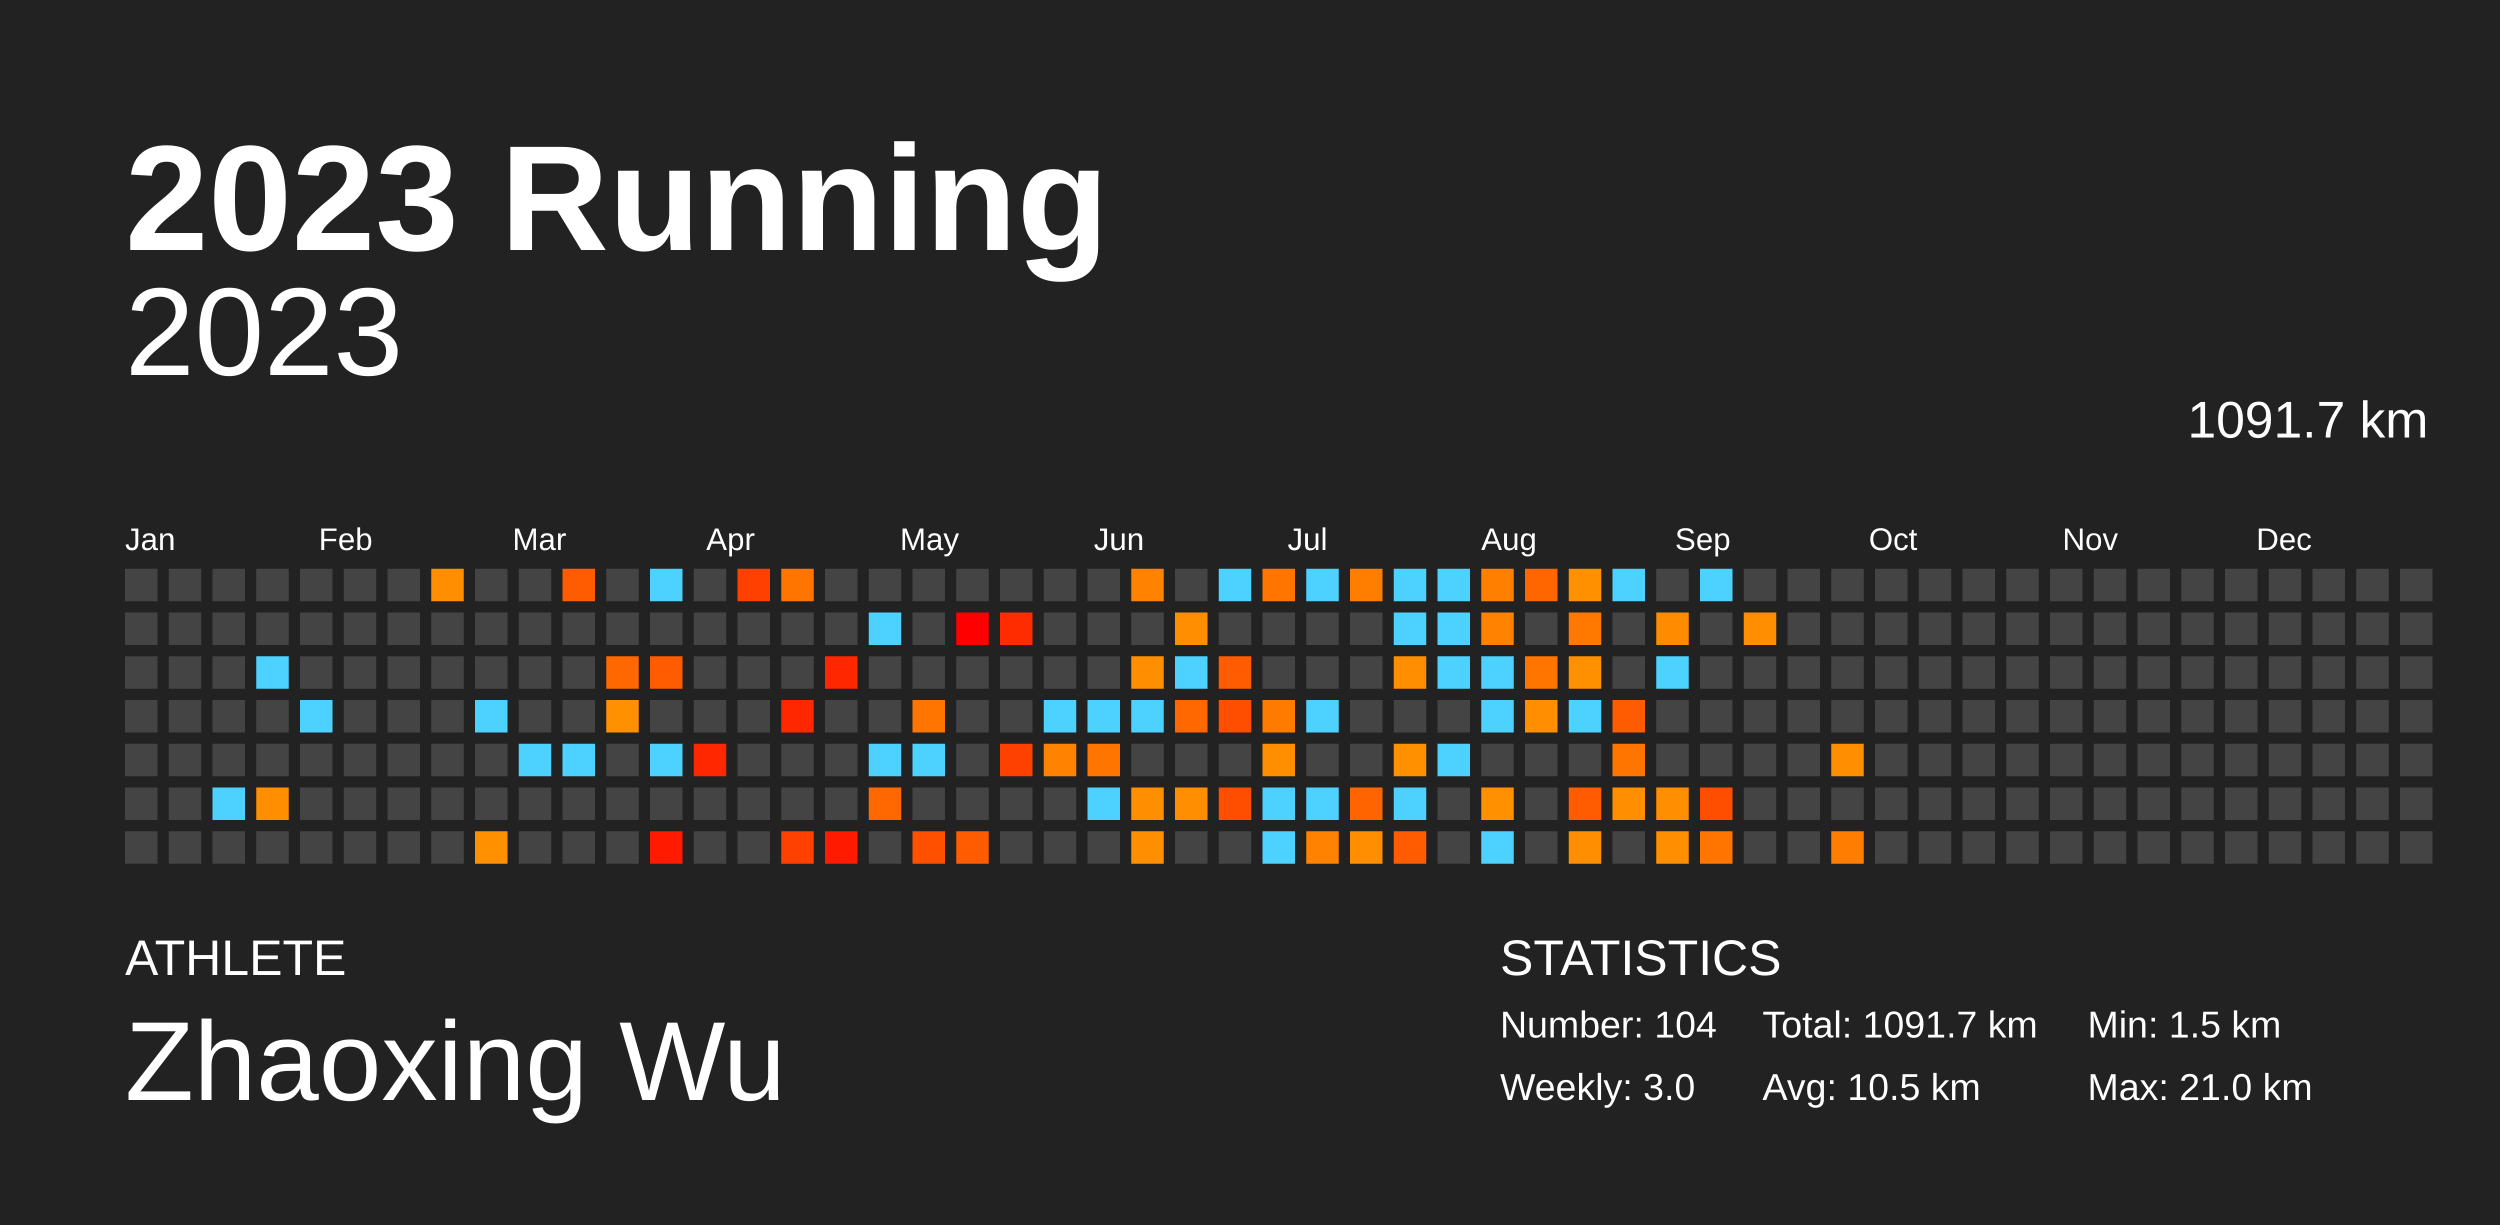
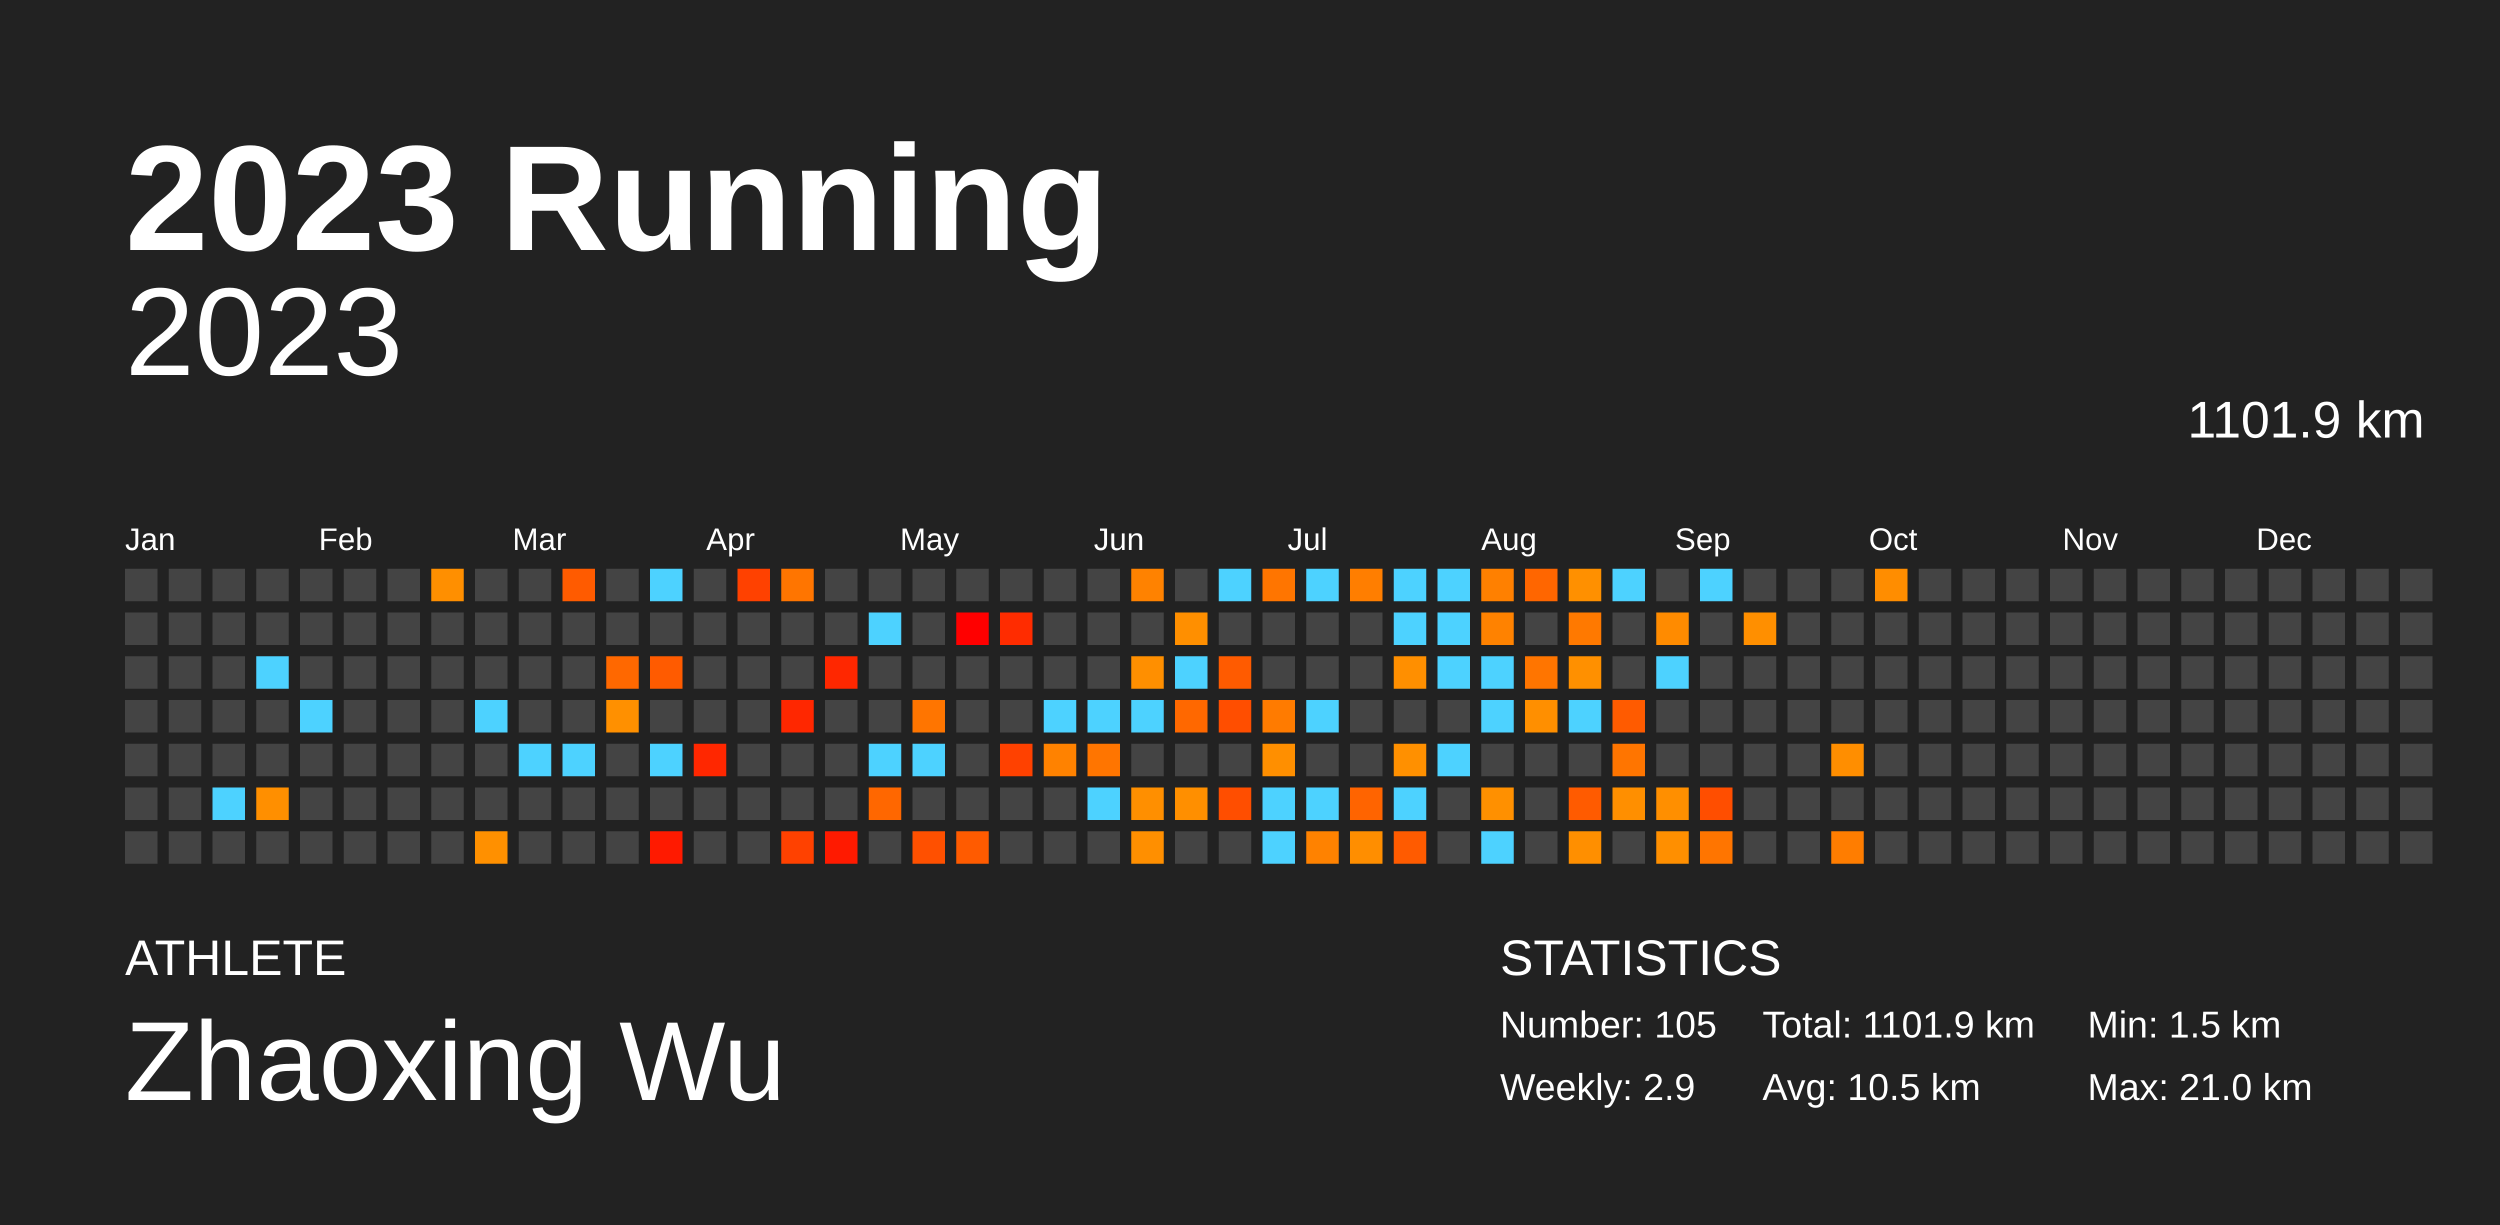
<svg xmlns="http://www.w3.org/2000/svg" baseProfile="full" height="98mm" version="1.1" viewBox="0,0,200,98" width="200mm">
  <defs />
  <rect fill="#222222" height="98" width="200" x="0" y="0" />
  <text fill="#FFFFFF" style="font-size:12px; font-family:Arial; font-weight:bold;" x="10" y="20">2023 Running</text>
  <text fill="#FFFFFF" style="font-size:4px; font-family:Arial" x="10" y="78">ATHLETE</text>
  <text fill="#FFFFFF" style="font-size:9px; font-family:Arial" x="10" y="88">Zhaoxing Wu</text>
  <text fill="#FFFFFF" style="font-size:4px; font-family:Arial" x="120" y="78">STATISTICS</text>
-   <text fill="#FFFFFF" style="font-size:3px; font-family:Arial" x="120" y="83">Number: 104</text>
-   <text fill="#FFFFFF" style="font-size:3px; font-family:Arial" x="120" y="88">Weekly: 3.0</text>
-   <text fill="#FFFFFF" style="font-size:3px; font-family:Arial" x="141" y="83">Total: 1091.7 km</text>
+   <text fill="#FFFFFF" style="font-size:3px; font-family:Arial" x="120" y="83">Number: 105</text>
+   <text fill="#FFFFFF" style="font-size:3px; font-family:Arial" x="120" y="88">Weekly: 2.9</text>
+   <text fill="#FFFFFF" style="font-size:3px; font-family:Arial" x="141" y="83">Total: 1101.9 km</text>
  <text fill="#FFFFFF" style="font-size:3px; font-family:Arial" x="141" y="88">Avg: 10.5 km</text>
  <text fill="#FFFFFF" style="font-size:3px; font-family:Arial" x="167" y="83">Min: 1.5 km</text>
  <text fill="#FFFFFF" style="font-size:3px; font-family:Arial" x="167" y="88">Max: 21.0 km</text>
  <text alignment-baseline="hanging" fill="#FFFFFF" style="font-size:10.0px; font-family:Arial;" x="10" y="30">2023</text>
-   <text alignment-baseline="hanging" fill="#FFFFFF" style="font-size:4.125px; font-family:Arial;" x="175" y="35">1091.7 km</text>
+   <text alignment-baseline="hanging" fill="#FFFFFF" style="font-size:4.125px; font-family:Arial;" x="175" y="35">1101.9 km</text>
  <text fill="#FFFFFF" style="font-size:2.5px; font-family:Arial" x="10.0" y="44">Jan</text>
  <text fill="#FFFFFF" style="font-size:2.5px; font-family:Arial" x="25.5" y="44">Feb</text>
  <text fill="#FFFFFF" style="font-size:2.5px; font-family:Arial" x="41.0" y="44">Mar</text>
  <text fill="#FFFFFF" style="font-size:2.5px; font-family:Arial" x="56.5" y="44">Apr</text>
  <text fill="#FFFFFF" style="font-size:2.5px; font-family:Arial" x="72.0" y="44">May</text>
  <text fill="#FFFFFF" style="font-size:2.5px; font-family:Arial" x="87.5" y="44">Jun</text>
  <text fill="#FFFFFF" style="font-size:2.5px; font-family:Arial" x="103.0" y="44">Jul</text>
  <text fill="#FFFFFF" style="font-size:2.5px; font-family:Arial" x="118.5" y="44">Aug</text>
  <text fill="#FFFFFF" style="font-size:2.5px; font-family:Arial" x="134.0" y="44">Sep</text>
  <text fill="#FFFFFF" style="font-size:2.5px; font-family:Arial" x="149.5" y="44">Oct</text>
  <text fill="#FFFFFF" style="font-size:2.5px; font-family:Arial" x="165.0" y="44">Nov</text>
  <text fill="#FFFFFF" style="font-size:2.5px; font-family:Arial" x="180.5" y="44">Dec</text>
  <rect fill="#444444" height="2.6" width="2.6" x="10.0" y="45.5" />
  <rect fill="#444444" height="2.6" width="2.6" x="10.0" y="49.0" />
  <rect fill="#444444" height="2.6" width="2.6" x="10.0" y="52.5" />
  <rect fill="#444444" height="2.6" width="2.6" x="10.0" y="56.0" />
  <rect fill="#444444" height="2.6" width="2.6" x="10.0" y="59.5" />
  <rect fill="#444444" height="2.6" width="2.6" x="10.0" y="63.0" />
  <rect fill="#444444" height="2.6" width="2.6" x="10.0" y="66.5" />
  <rect fill="#444444" height="2.6" width="2.6" x="13.5" y="45.5" />
  <rect fill="#444444" height="2.6" width="2.6" x="13.5" y="49.0" />
  <rect fill="#444444" height="2.6" width="2.6" x="13.5" y="52.5" />
  <rect fill="#444444" height="2.6" width="2.6" x="13.5" y="56.0" />
  <rect fill="#444444" height="2.6" width="2.6" x="13.5" y="59.5" />
  <rect fill="#444444" height="2.6" width="2.6" x="13.5" y="63.0" />
  <rect fill="#444444" height="2.6" width="2.6" x="13.5" y="66.5" />
  <rect fill="#444444" height="2.6" width="2.6" x="17.0" y="45.5" />
  <rect fill="#444444" height="2.6" width="2.6" x="17.0" y="49.0" />
  <rect fill="#444444" height="2.6" width="2.6" x="17.0" y="52.5" />
  <rect fill="#444444" height="2.6" width="2.6" x="17.0" y="56.0" />
  <rect fill="#444444" height="2.6" width="2.6" x="17.0" y="59.5" />
  <rect fill="#4dd2ff" height="2.6" width="2.6" x="17.0" y="63.0" />
  <rect fill="#444444" height="2.6" width="2.6" x="17.0" y="66.5" />
  <rect fill="#444444" height="2.6" width="2.6" x="20.5" y="45.5" />
  <rect fill="#444444" height="2.6" width="2.6" x="20.5" y="49.0" />
  <rect fill="#4dd2ff" height="2.6" width="2.6" x="20.5" y="52.5" />
  <rect fill="#444444" height="2.6" width="2.6" x="20.5" y="56.0" />
  <rect fill="#444444" height="2.6" width="2.6" x="20.5" y="59.5" />
  <rect fill="#ff8f00" height="2.6" width="2.6" x="20.5" y="63.0" />
  <rect fill="#444444" height="2.6" width="2.6" x="20.5" y="66.5" />
  <rect fill="#444444" height="2.6" width="2.6" x="24.0" y="45.5" />
  <rect fill="#444444" height="2.6" width="2.6" x="24.0" y="49.0" />
  <rect fill="#444444" height="2.6" width="2.6" x="24.0" y="52.5" />
  <rect fill="#4dd2ff" height="2.6" width="2.6" x="24.0" y="56.0" />
  <rect fill="#444444" height="2.6" width="2.6" x="24.0" y="59.5" />
  <rect fill="#444444" height="2.6" width="2.6" x="24.0" y="63.0" />
  <rect fill="#444444" height="2.6" width="2.6" x="24.0" y="66.5" />
  <rect fill="#444444" height="2.6" width="2.6" x="27.5" y="45.5" />
  <rect fill="#444444" height="2.6" width="2.6" x="27.5" y="49.0" />
  <rect fill="#444444" height="2.6" width="2.6" x="27.5" y="52.5" />
  <rect fill="#444444" height="2.6" width="2.6" x="27.5" y="56.0" />
  <rect fill="#444444" height="2.6" width="2.6" x="27.5" y="59.5" />
  <rect fill="#444444" height="2.6" width="2.6" x="27.5" y="63.0" />
  <rect fill="#444444" height="2.6" width="2.6" x="27.5" y="66.5" />
  <rect fill="#444444" height="2.6" width="2.6" x="31.0" y="45.5" />
  <rect fill="#444444" height="2.6" width="2.6" x="31.0" y="49.0" />
  <rect fill="#444444" height="2.6" width="2.6" x="31.0" y="52.5" />
  <rect fill="#444444" height="2.6" width="2.6" x="31.0" y="56.0" />
  <rect fill="#444444" height="2.6" width="2.6" x="31.0" y="59.5" />
  <rect fill="#444444" height="2.6" width="2.6" x="31.0" y="63.0" />
  <rect fill="#444444" height="2.6" width="2.6" x="31.0" y="66.5" />
  <rect fill="#ff8f00" height="2.6" width="2.6" x="34.5" y="45.5" />
  <rect fill="#444444" height="2.6" width="2.6" x="34.5" y="49.0" />
  <rect fill="#444444" height="2.6" width="2.6" x="34.5" y="52.5" />
  <rect fill="#444444" height="2.6" width="2.6" x="34.5" y="56.0" />
  <rect fill="#444444" height="2.6" width="2.6" x="34.5" y="59.5" />
  <rect fill="#444444" height="2.6" width="2.6" x="34.5" y="63.0" />
  <rect fill="#444444" height="2.6" width="2.6" x="34.5" y="66.5" />
  <rect fill="#444444" height="2.6" width="2.6" x="38.0" y="45.5" />
  <rect fill="#444444" height="2.6" width="2.6" x="38.0" y="49.0" />
  <rect fill="#444444" height="2.6" width="2.6" x="38.0" y="52.5" />
  <rect fill="#4dd2ff" height="2.6" width="2.6" x="38.0" y="56.0" />
  <rect fill="#444444" height="2.6" width="2.6" x="38.0" y="59.5" />
  <rect fill="#444444" height="2.6" width="2.6" x="38.0" y="63.0" />
  <rect fill="#ff9000" height="2.6" width="2.6" x="38.0" y="66.5" />
  <rect fill="#444444" height="2.6" width="2.6" x="41.5" y="45.5" />
  <rect fill="#444444" height="2.6" width="2.6" x="41.5" y="49.0" />
  <rect fill="#444444" height="2.6" width="2.6" x="41.5" y="52.5" />
  <rect fill="#444444" height="2.6" width="2.6" x="41.5" y="56.0" />
  <rect fill="#4dd2ff" height="2.6" width="2.6" x="41.5" y="59.5" />
  <rect fill="#444444" height="2.6" width="2.6" x="41.5" y="63.0" />
  <rect fill="#444444" height="2.6" width="2.6" x="41.5" y="66.5" />
  <rect fill="#ff5b00" height="2.6" width="2.6" x="45.0" y="45.5" />
  <rect fill="#444444" height="2.6" width="2.6" x="45.0" y="49.0" />
  <rect fill="#444444" height="2.6" width="2.6" x="45.0" y="52.5" />
  <rect fill="#444444" height="2.6" width="2.6" x="45.0" y="56.0" />
  <rect fill="#4dd2ff" height="2.6" width="2.6" x="45.0" y="59.5" />
  <rect fill="#444444" height="2.6" width="2.6" x="45.0" y="63.0" />
  <rect fill="#444444" height="2.6" width="2.6" x="45.0" y="66.5" />
  <rect fill="#444444" height="2.6" width="2.6" x="48.5" y="45.5" />
  <rect fill="#444444" height="2.6" width="2.6" x="48.5" y="49.0" />
  <rect fill="#ff6800" height="2.6" width="2.6" x="48.5" y="52.5" />
  <rect fill="#ff9000" height="2.6" width="2.6" x="48.5" y="56.0" />
  <rect fill="#444444" height="2.6" width="2.6" x="48.5" y="59.5" />
  <rect fill="#444444" height="2.6" width="2.6" x="48.5" y="63.0" />
  <rect fill="#444444" height="2.6" width="2.6" x="48.5" y="66.5" />
  <rect fill="#4dd2ff" height="2.6" width="2.6" x="52.0" y="45.5" />
  <rect fill="#444444" height="2.6" width="2.6" x="52.0" y="49.0" />
  <rect fill="#ff5b00" height="2.6" width="2.6" x="52.0" y="52.5" />
  <rect fill="#444444" height="2.6" width="2.6" x="52.0" y="56.0" />
  <rect fill="#4dd2ff" height="2.6" width="2.6" x="52.0" y="59.5" />
  <rect fill="#444444" height="2.6" width="2.6" x="52.0" y="63.0" />
  <rect fill="#ff1a00" height="2.6" width="2.6" x="52.0" y="66.5" />
  <rect fill="#444444" height="2.6" width="2.6" x="55.5" y="45.5" />
  <rect fill="#444444" height="2.6" width="2.6" x="55.5" y="49.0" />
  <rect fill="#444444" height="2.6" width="2.6" x="55.5" y="52.5" />
  <rect fill="#444444" height="2.6" width="2.6" x="55.5" y="56.0" />
  <rect fill="#ff2700" height="2.6" width="2.6" x="55.5" y="59.5" />
  <rect fill="#444444" height="2.6" width="2.6" x="55.5" y="63.0" />
  <rect fill="#444444" height="2.6" width="2.6" x="55.5" y="66.5" />
  <rect fill="#ff4100" height="2.6" width="2.6" x="59.0" y="45.5" />
  <rect fill="#444444" height="2.6" width="2.6" x="59.0" y="49.0" />
  <rect fill="#444444" height="2.6" width="2.6" x="59.0" y="52.5" />
  <rect fill="#444444" height="2.6" width="2.6" x="59.0" y="56.0" />
  <rect fill="#444444" height="2.6" width="2.6" x="59.0" y="59.5" />
  <rect fill="#444444" height="2.6" width="2.6" x="59.0" y="63.0" />
  <rect fill="#444444" height="2.6" width="2.6" x="59.0" y="66.5" />
  <rect fill="#ff7500" height="2.6" width="2.6" x="62.5" y="45.5" />
  <rect fill="#444444" height="2.6" width="2.6" x="62.5" y="49.0" />
  <rect fill="#444444" height="2.6" width="2.6" x="62.5" y="52.5" />
  <rect fill="#ff2700" height="2.6" width="2.6" x="62.5" y="56.0" />
  <rect fill="#444444" height="2.6" width="2.6" x="62.5" y="59.5" />
  <rect fill="#444444" height="2.6" width="2.6" x="62.5" y="63.0" />
  <rect fill="#ff4100" height="2.6" width="2.6" x="62.5" y="66.5" />
  <rect fill="#444444" height="2.6" width="2.6" x="66.0" y="45.5" />
  <rect fill="#444444" height="2.6" width="2.6" x="66.0" y="49.0" />
  <rect fill="#ff2700" height="2.6" width="2.6" x="66.0" y="52.5" />
  <rect fill="#444444" height="2.6" width="2.6" x="66.0" y="56.0" />
  <rect fill="#444444" height="2.6" width="2.6" x="66.0" y="59.5" />
  <rect fill="#444444" height="2.6" width="2.6" x="66.0" y="63.0" />
  <rect fill="#ff1a00" height="2.6" width="2.6" x="66.0" y="66.5" />
  <rect fill="#444444" height="2.6" width="2.6" x="69.5" y="45.5" />
  <rect fill="#4dd2ff" height="2.6" width="2.6" x="69.5" y="49.0" />
  <rect fill="#444444" height="2.6" width="2.6" x="69.5" y="52.5" />
  <rect fill="#444444" height="2.6" width="2.6" x="69.5" y="56.0" />
  <rect fill="#4dd2ff" height="2.6" width="2.6" x="69.5" y="59.5" />
  <rect fill="#ff6700" height="2.6" width="2.6" x="69.5" y="63.0" />
  <rect fill="#444444" height="2.6" width="2.6" x="69.5" y="66.5" />
  <rect fill="#444444" height="2.6" width="2.6" x="73.0" y="45.5" />
  <rect fill="#444444" height="2.6" width="2.6" x="73.0" y="49.0" />
  <rect fill="#444444" height="2.6" width="2.6" x="73.0" y="52.5" />
  <rect fill="#ff7500" height="2.6" width="2.6" x="73.0" y="56.0" />
  <rect fill="#4dd2ff" height="2.6" width="2.6" x="73.0" y="59.5" />
  <rect fill="#444444" height="2.6" width="2.6" x="73.0" y="63.0" />
  <rect fill="#ff5000" height="2.6" width="2.6" x="73.0" y="66.5" />
  <rect fill="#444444" height="2.6" width="2.6" x="76.5" y="45.5" />
  <rect fill="red" height="2.6" width="2.6" x="76.5" y="49.0" />
  <rect fill="#444444" height="2.6" width="2.6" x="76.5" y="52.5" />
  <rect fill="#444444" height="2.6" width="2.6" x="76.5" y="56.0" />
  <rect fill="#444444" height="2.6" width="2.6" x="76.5" y="59.5" />
  <rect fill="#444444" height="2.6" width="2.6" x="76.5" y="63.0" />
  <rect fill="#ff5b00" height="2.6" width="2.6" x="76.5" y="66.5" />
  <rect fill="#444444" height="2.6" width="2.6" x="80.0" y="45.5" />
  <rect fill="#ff2c00" height="2.6" width="2.6" x="80.0" y="49.0" />
  <rect fill="#444444" height="2.6" width="2.6" x="80.0" y="52.5" />
  <rect fill="#444444" height="2.6" width="2.6" x="80.0" y="56.0" />
  <rect fill="#ff4100" height="2.6" width="2.6" x="80.0" y="59.5" />
  <rect fill="#444444" height="2.6" width="2.6" x="80.0" y="63.0" />
  <rect fill="#444444" height="2.6" width="2.6" x="80.0" y="66.5" />
  <rect fill="#444444" height="2.6" width="2.6" x="83.5" y="45.5" />
  <rect fill="#444444" height="2.6" width="2.6" x="83.5" y="49.0" />
  <rect fill="#444444" height="2.6" width="2.6" x="83.5" y="52.5" />
  <rect fill="#4dd2ff" height="2.6" width="2.6" x="83.5" y="56.0" />
  <rect fill="#ff8200" height="2.6" width="2.6" x="83.5" y="59.5" />
  <rect fill="#444444" height="2.6" width="2.6" x="83.5" y="63.0" />
  <rect fill="#444444" height="2.6" width="2.6" x="83.5" y="66.5" />
  <rect fill="#444444" height="2.6" width="2.6" x="87.0" y="45.5" />
  <rect fill="#444444" height="2.6" width="2.6" x="87.0" y="49.0" />
  <rect fill="#444444" height="2.6" width="2.6" x="87.0" y="52.5" />
  <rect fill="#4dd2ff" height="2.6" width="2.6" x="87.0" y="56.0" />
  <rect fill="#ff7500" height="2.6" width="2.6" x="87.0" y="59.5" />
  <rect fill="#4dd2ff" height="2.6" width="2.6" x="87.0" y="63.0" />
  <rect fill="#444444" height="2.6" width="2.6" x="87.0" y="66.5" />
  <rect fill="#ff8200" height="2.6" width="2.6" x="90.5" y="45.5" />
  <rect fill="#444444" height="2.6" width="2.6" x="90.5" y="49.0" />
  <rect fill="#ff8f00" height="2.6" width="2.6" x="90.5" y="52.5" />
  <rect fill="#4dd2ff" height="2.6" width="2.6" x="90.5" y="56.0" />
  <rect fill="#444444" height="2.6" width="2.6" x="90.5" y="59.5" />
  <rect fill="#ff8f00" height="2.6" width="2.6" x="90.5" y="63.0" />
  <rect fill="#ff8f00" height="2.6" width="2.6" x="90.5" y="66.5" />
  <rect fill="#444444" height="2.6" width="2.6" x="94.0" y="45.5" />
  <rect fill="#ff8f00" height="2.6" width="2.6" x="94.0" y="49.0" />
  <rect fill="#4dd2ff" height="2.6" width="2.6" x="94.0" y="52.5" />
  <rect fill="#ff6800" height="2.6" width="2.6" x="94.0" y="56.0" />
  <rect fill="#444444" height="2.6" width="2.6" x="94.0" y="59.5" />
  <rect fill="#ff8f00" height="2.6" width="2.6" x="94.0" y="63.0" />
  <rect fill="#444444" height="2.6" width="2.6" x="94.0" y="66.5" />
  <rect fill="#4dd2ff" height="2.6" width="2.6" x="97.5" y="45.5" />
  <rect fill="#444444" height="2.6" width="2.6" x="97.5" y="49.0" />
  <rect fill="#ff5b00" height="2.6" width="2.6" x="97.5" y="52.5" />
  <rect fill="#ff4e00" height="2.6" width="2.6" x="97.5" y="56.0" />
  <rect fill="#444444" height="2.6" width="2.6" x="97.5" y="59.5" />
  <rect fill="#ff4e00" height="2.6" width="2.6" x="97.5" y="63.0" />
  <rect fill="#444444" height="2.6" width="2.6" x="97.5" y="66.5" />
  <rect fill="#ff7500" height="2.6" width="2.6" x="101.0" y="45.5" />
  <rect fill="#444444" height="2.6" width="2.6" x="101.0" y="49.0" />
  <rect fill="#444444" height="2.6" width="2.6" x="101.0" y="52.5" />
  <rect fill="#ff7b00" height="2.6" width="2.6" x="101.0" y="56.0" />
  <rect fill="#ff8f00" height="2.6" width="2.6" x="101.0" y="59.5" />
  <rect fill="#4dd2ff" height="2.6" width="2.6" x="101.0" y="63.0" />
  <rect fill="#4dd2ff" height="2.6" width="2.6" x="101.0" y="66.5" />
  <rect fill="#4dd2ff" height="2.6" width="2.6" x="104.5" y="45.5" />
  <rect fill="#444444" height="2.6" width="2.6" x="104.5" y="49.0" />
  <rect fill="#444444" height="2.6" width="2.6" x="104.5" y="52.5" />
  <rect fill="#4dd2ff" height="2.6" width="2.6" x="104.5" y="56.0" />
  <rect fill="#444444" height="2.6" width="2.6" x="104.5" y="59.5" />
  <rect fill="#4dd2ff" height="2.6" width="2.6" x="104.5" y="63.0" />
  <rect fill="#ff8200" height="2.6" width="2.6" x="104.5" y="66.5" />
  <rect fill="#ff7e00" height="2.6" width="2.6" x="108.0" y="45.5" />
  <rect fill="#444444" height="2.6" width="2.6" x="108.0" y="49.0" />
  <rect fill="#444444" height="2.6" width="2.6" x="108.0" y="52.5" />
  <rect fill="#444444" height="2.6" width="2.6" x="108.0" y="56.0" />
  <rect fill="#444444" height="2.6" width="2.6" x="108.0" y="59.5" />
  <rect fill="#ff6400" height="2.6" width="2.6" x="108.0" y="63.0" />
  <rect fill="#ff8e00" height="2.6" width="2.6" x="108.0" y="66.5" />
  <rect fill="#4dd2ff" height="2.6" width="2.6" x="111.5" y="45.5" />
  <rect fill="#4dd2ff" height="2.6" width="2.6" x="111.5" y="49.0" />
  <rect fill="#ff8f00" height="2.6" width="2.6" x="111.5" y="52.5" />
  <rect fill="#444444" height="2.6" width="2.6" x="111.5" y="56.0" />
  <rect fill="#ff9000" height="2.6" width="2.6" x="111.5" y="59.5" />
  <rect fill="#4dd2ff" height="2.6" width="2.6" x="111.5" y="63.0" />
  <rect fill="#ff5b00" height="2.6" width="2.6" x="111.5" y="66.5" />
  <rect fill="#4dd2ff" height="2.6" width="2.6" x="115.0" y="45.5" />
  <rect fill="#4dd2ff" height="2.6" width="2.6" x="115.0" y="49.0" />
  <rect fill="#4dd2ff" height="2.6" width="2.6" x="115.0" y="52.5" />
  <rect fill="#444444" height="2.6" width="2.6" x="115.0" y="56.0" />
  <rect fill="#4dd2ff" height="2.6" width="2.6" x="115.0" y="59.5" />
  <rect fill="#444444" height="2.6" width="2.6" x="115.0" y="63.0" />
  <rect fill="#444444" height="2.6" width="2.6" x="115.0" y="66.5" />
  <rect fill="#ff8000" height="2.6" width="2.6" x="118.5" y="45.5" />
  <rect fill="#ff8200" height="2.6" width="2.6" x="118.5" y="49.0" />
  <rect fill="#4dd2ff" height="2.6" width="2.6" x="118.5" y="52.5" />
  <rect fill="#4dd2ff" height="2.6" width="2.6" x="118.5" y="56.0" />
  <rect fill="#444444" height="2.6" width="2.6" x="118.5" y="59.5" />
  <rect fill="#ff9000" height="2.6" width="2.6" x="118.5" y="63.0" />
  <rect fill="#4dd2ff" height="2.6" width="2.6" x="118.5" y="66.5" />
  <rect fill="#ff6600" height="2.6" width="2.6" x="122.0" y="45.5" />
  <rect fill="#444444" height="2.6" width="2.6" x="122.0" y="49.0" />
  <rect fill="#ff7500" height="2.6" width="2.6" x="122.0" y="52.5" />
  <rect fill="#ff8f00" height="2.6" width="2.6" x="122.0" y="56.0" />
  <rect fill="#444444" height="2.6" width="2.6" x="122.0" y="59.5" />
  <rect fill="#444444" height="2.6" width="2.6" x="122.0" y="63.0" />
  <rect fill="#444444" height="2.6" width="2.6" x="122.0" y="66.5" />
  <rect fill="#ff9000" height="2.6" width="2.6" x="125.5" y="45.5" />
  <rect fill="#ff7900" height="2.6" width="2.6" x="125.5" y="49.0" />
  <rect fill="#ff9000" height="2.6" width="2.6" x="125.5" y="52.5" />
  <rect fill="#4dd2ff" height="2.6" width="2.6" x="125.5" y="56.0" />
  <rect fill="#444444" height="2.6" width="2.6" x="125.5" y="59.5" />
  <rect fill="#ff5b00" height="2.6" width="2.6" x="125.5" y="63.0" />
  <rect fill="#ff8f00" height="2.6" width="2.6" x="125.5" y="66.5" />
  <rect fill="#4dd2ff" height="2.6" width="2.6" x="129.0" y="45.5" />
  <rect fill="#444444" height="2.6" width="2.6" x="129.0" y="49.0" />
  <rect fill="#444444" height="2.6" width="2.6" x="129.0" y="52.5" />
  <rect fill="#ff5b00" height="2.6" width="2.6" x="129.0" y="56.0" />
  <rect fill="#ff7500" height="2.6" width="2.6" x="129.0" y="59.5" />
  <rect fill="#ff8f00" height="2.6" width="2.6" x="129.0" y="63.0" />
  <rect fill="#444444" height="2.6" width="2.6" x="129.0" y="66.5" />
  <rect fill="#444444" height="2.6" width="2.6" x="132.5" y="45.5" />
  <rect fill="#ff8b00" height="2.6" width="2.6" x="132.5" y="49.0" />
  <rect fill="#4dd2ff" height="2.6" width="2.6" x="132.5" y="52.5" />
  <rect fill="#444444" height="2.6" width="2.6" x="132.5" y="56.0" />
  <rect fill="#444444" height="2.6" width="2.6" x="132.5" y="59.5" />
  <rect fill="#ff8f00" height="2.6" width="2.6" x="132.5" y="63.0" />
  <rect fill="#ff8f00" height="2.6" width="2.6" x="132.5" y="66.5" />
  <rect fill="#4dd2ff" height="2.6" width="2.6" x="136.0" y="45.5" />
  <rect fill="#444444" height="2.6" width="2.6" x="136.0" y="49.0" />
  <rect fill="#444444" height="2.6" width="2.6" x="136.0" y="52.5" />
  <rect fill="#444444" height="2.6" width="2.6" x="136.0" y="56.0" />
  <rect fill="#444444" height="2.6" width="2.6" x="136.0" y="59.5" />
  <rect fill="#ff4e00" height="2.6" width="2.6" x="136.0" y="63.0" />
  <rect fill="#ff7500" height="2.6" width="2.6" x="136.0" y="66.5" />
  <rect fill="#444444" height="2.6" width="2.6" x="139.5" y="45.5" />
  <rect fill="#ff8f00" height="2.6" width="2.6" x="139.5" y="49.0" />
  <rect fill="#444444" height="2.6" width="2.6" x="139.5" y="52.5" />
  <rect fill="#444444" height="2.6" width="2.6" x="139.5" y="56.0" />
  <rect fill="#444444" height="2.6" width="2.6" x="139.5" y="59.5" />
  <rect fill="#444444" height="2.6" width="2.6" x="139.5" y="63.0" />
  <rect fill="#444444" height="2.6" width="2.6" x="139.5" y="66.5" />
  <rect fill="#444444" height="2.6" width="2.6" x="143.0" y="45.5" />
  <rect fill="#444444" height="2.6" width="2.6" x="143.0" y="49.0" />
  <rect fill="#444444" height="2.6" width="2.6" x="143.0" y="52.5" />
  <rect fill="#444444" height="2.6" width="2.6" x="143.0" y="56.0" />
  <rect fill="#444444" height="2.6" width="2.6" x="143.0" y="59.5" />
  <rect fill="#444444" height="2.6" width="2.6" x="143.0" y="63.0" />
  <rect fill="#444444" height="2.6" width="2.6" x="143.0" y="66.5" />
  <rect fill="#444444" height="2.6" width="2.6" x="146.5" y="45.5" />
  <rect fill="#444444" height="2.6" width="2.6" x="146.5" y="49.0" />
  <rect fill="#444444" height="2.6" width="2.6" x="146.5" y="52.5" />
  <rect fill="#444444" height="2.6" width="2.6" x="146.5" y="56.0" />
  <rect fill="#ff8e00" height="2.6" width="2.6" x="146.5" y="59.5" />
  <rect fill="#444444" height="2.6" width="2.6" x="146.5" y="63.0" />
  <rect fill="#ff7d00" height="2.6" width="2.6" x="146.5" y="66.5" />
-   <rect fill="#444444" height="2.6" width="2.6" x="150.0" y="45.5" />
+   <rect fill="#ff8d00" height="2.6" width="2.6" x="150.0" y="45.5" />
  <rect fill="#444444" height="2.6" width="2.6" x="150.0" y="49.0" />
  <rect fill="#444444" height="2.6" width="2.6" x="150.0" y="52.5" />
  <rect fill="#444444" height="2.6" width="2.6" x="150.0" y="56.0" />
  <rect fill="#444444" height="2.6" width="2.6" x="150.0" y="59.5" />
  <rect fill="#444444" height="2.6" width="2.6" x="150.0" y="63.0" />
  <rect fill="#444444" height="2.6" width="2.6" x="150.0" y="66.5" />
  <rect fill="#444444" height="2.6" width="2.6" x="153.5" y="45.5" />
  <rect fill="#444444" height="2.6" width="2.6" x="153.5" y="49.0" />
  <rect fill="#444444" height="2.6" width="2.6" x="153.5" y="52.5" />
  <rect fill="#444444" height="2.6" width="2.6" x="153.5" y="56.0" />
  <rect fill="#444444" height="2.6" width="2.6" x="153.5" y="59.5" />
  <rect fill="#444444" height="2.6" width="2.6" x="153.5" y="63.0" />
  <rect fill="#444444" height="2.6" width="2.6" x="153.5" y="66.5" />
  <rect fill="#444444" height="2.6" width="2.6" x="157.0" y="45.5" />
  <rect fill="#444444" height="2.6" width="2.6" x="157.0" y="49.0" />
  <rect fill="#444444" height="2.6" width="2.6" x="157.0" y="52.5" />
  <rect fill="#444444" height="2.6" width="2.6" x="157.0" y="56.0" />
  <rect fill="#444444" height="2.6" width="2.6" x="157.0" y="59.5" />
  <rect fill="#444444" height="2.6" width="2.6" x="157.0" y="63.0" />
  <rect fill="#444444" height="2.6" width="2.6" x="157.0" y="66.5" />
  <rect fill="#444444" height="2.6" width="2.6" x="160.5" y="45.5" />
  <rect fill="#444444" height="2.6" width="2.6" x="160.5" y="49.0" />
  <rect fill="#444444" height="2.6" width="2.6" x="160.5" y="52.5" />
  <rect fill="#444444" height="2.6" width="2.6" x="160.5" y="56.0" />
  <rect fill="#444444" height="2.6" width="2.6" x="160.5" y="59.5" />
  <rect fill="#444444" height="2.6" width="2.6" x="160.5" y="63.0" />
  <rect fill="#444444" height="2.6" width="2.6" x="160.5" y="66.5" />
  <rect fill="#444444" height="2.6" width="2.6" x="164.0" y="45.5" />
  <rect fill="#444444" height="2.6" width="2.6" x="164.0" y="49.0" />
  <rect fill="#444444" height="2.6" width="2.6" x="164.0" y="52.5" />
  <rect fill="#444444" height="2.6" width="2.6" x="164.0" y="56.0" />
  <rect fill="#444444" height="2.6" width="2.6" x="164.0" y="59.5" />
  <rect fill="#444444" height="2.6" width="2.6" x="164.0" y="63.0" />
  <rect fill="#444444" height="2.6" width="2.6" x="164.0" y="66.5" />
  <rect fill="#444444" height="2.6" width="2.6" x="167.5" y="45.5" />
  <rect fill="#444444" height="2.6" width="2.6" x="167.5" y="49.0" />
  <rect fill="#444444" height="2.6" width="2.6" x="167.5" y="52.5" />
  <rect fill="#444444" height="2.6" width="2.6" x="167.5" y="56.0" />
  <rect fill="#444444" height="2.6" width="2.6" x="167.5" y="59.5" />
  <rect fill="#444444" height="2.6" width="2.6" x="167.5" y="63.0" />
  <rect fill="#444444" height="2.6" width="2.6" x="167.5" y="66.5" />
  <rect fill="#444444" height="2.6" width="2.6" x="171.0" y="45.5" />
  <rect fill="#444444" height="2.6" width="2.6" x="171.0" y="49.0" />
  <rect fill="#444444" height="2.6" width="2.6" x="171.0" y="52.5" />
  <rect fill="#444444" height="2.6" width="2.6" x="171.0" y="56.0" />
  <rect fill="#444444" height="2.6" width="2.6" x="171.0" y="59.5" />
  <rect fill="#444444" height="2.6" width="2.6" x="171.0" y="63.0" />
  <rect fill="#444444" height="2.6" width="2.6" x="171.0" y="66.5" />
  <rect fill="#444444" height="2.6" width="2.6" x="174.5" y="45.5" />
  <rect fill="#444444" height="2.6" width="2.6" x="174.5" y="49.0" />
  <rect fill="#444444" height="2.6" width="2.6" x="174.5" y="52.5" />
  <rect fill="#444444" height="2.6" width="2.6" x="174.5" y="56.0" />
  <rect fill="#444444" height="2.6" width="2.6" x="174.5" y="59.5" />
  <rect fill="#444444" height="2.6" width="2.6" x="174.5" y="63.0" />
  <rect fill="#444444" height="2.6" width="2.6" x="174.5" y="66.5" />
  <rect fill="#444444" height="2.6" width="2.6" x="178.0" y="45.5" />
  <rect fill="#444444" height="2.6" width="2.6" x="178.0" y="49.0" />
  <rect fill="#444444" height="2.6" width="2.6" x="178.0" y="52.5" />
  <rect fill="#444444" height="2.6" width="2.6" x="178.0" y="56.0" />
  <rect fill="#444444" height="2.6" width="2.6" x="178.0" y="59.5" />
  <rect fill="#444444" height="2.6" width="2.6" x="178.0" y="63.0" />
  <rect fill="#444444" height="2.6" width="2.6" x="178.0" y="66.5" />
  <rect fill="#444444" height="2.6" width="2.6" x="181.5" y="45.5" />
  <rect fill="#444444" height="2.6" width="2.6" x="181.5" y="49.0" />
  <rect fill="#444444" height="2.6" width="2.6" x="181.5" y="52.5" />
  <rect fill="#444444" height="2.6" width="2.6" x="181.5" y="56.0" />
  <rect fill="#444444" height="2.6" width="2.6" x="181.5" y="59.5" />
  <rect fill="#444444" height="2.6" width="2.6" x="181.5" y="63.0" />
  <rect fill="#444444" height="2.6" width="2.6" x="181.5" y="66.5" />
  <rect fill="#444444" height="2.6" width="2.6" x="185.0" y="45.5" />
  <rect fill="#444444" height="2.6" width="2.6" x="185.0" y="49.0" />
  <rect fill="#444444" height="2.6" width="2.6" x="185.0" y="52.5" />
  <rect fill="#444444" height="2.6" width="2.6" x="185.0" y="56.0" />
  <rect fill="#444444" height="2.6" width="2.6" x="185.0" y="59.5" />
  <rect fill="#444444" height="2.6" width="2.6" x="185.0" y="63.0" />
  <rect fill="#444444" height="2.6" width="2.6" x="185.0" y="66.5" />
  <rect fill="#444444" height="2.6" width="2.6" x="188.5" y="45.5" />
  <rect fill="#444444" height="2.6" width="2.6" x="188.5" y="49.0" />
  <rect fill="#444444" height="2.6" width="2.6" x="188.5" y="52.5" />
  <rect fill="#444444" height="2.6" width="2.6" x="188.5" y="56.0" />
  <rect fill="#444444" height="2.6" width="2.6" x="188.5" y="59.5" />
  <rect fill="#444444" height="2.6" width="2.6" x="188.5" y="63.0" />
  <rect fill="#444444" height="2.6" width="2.6" x="188.5" y="66.5" />
  <rect fill="#444444" height="2.6" width="2.6" x="192.0" y="45.5" />
  <rect fill="#444444" height="2.6" width="2.6" x="192.0" y="49.0" />
  <rect fill="#444444" height="2.6" width="2.6" x="192.0" y="52.5" />
  <rect fill="#444444" height="2.6" width="2.6" x="192.0" y="56.0" />
  <rect fill="#444444" height="2.6" width="2.6" x="192.0" y="59.5" />
  <rect fill="#444444" height="2.6" width="2.6" x="192.0" y="63.0" />
  <rect fill="#444444" height="2.6" width="2.6" x="192.0" y="66.5" />
</svg>
